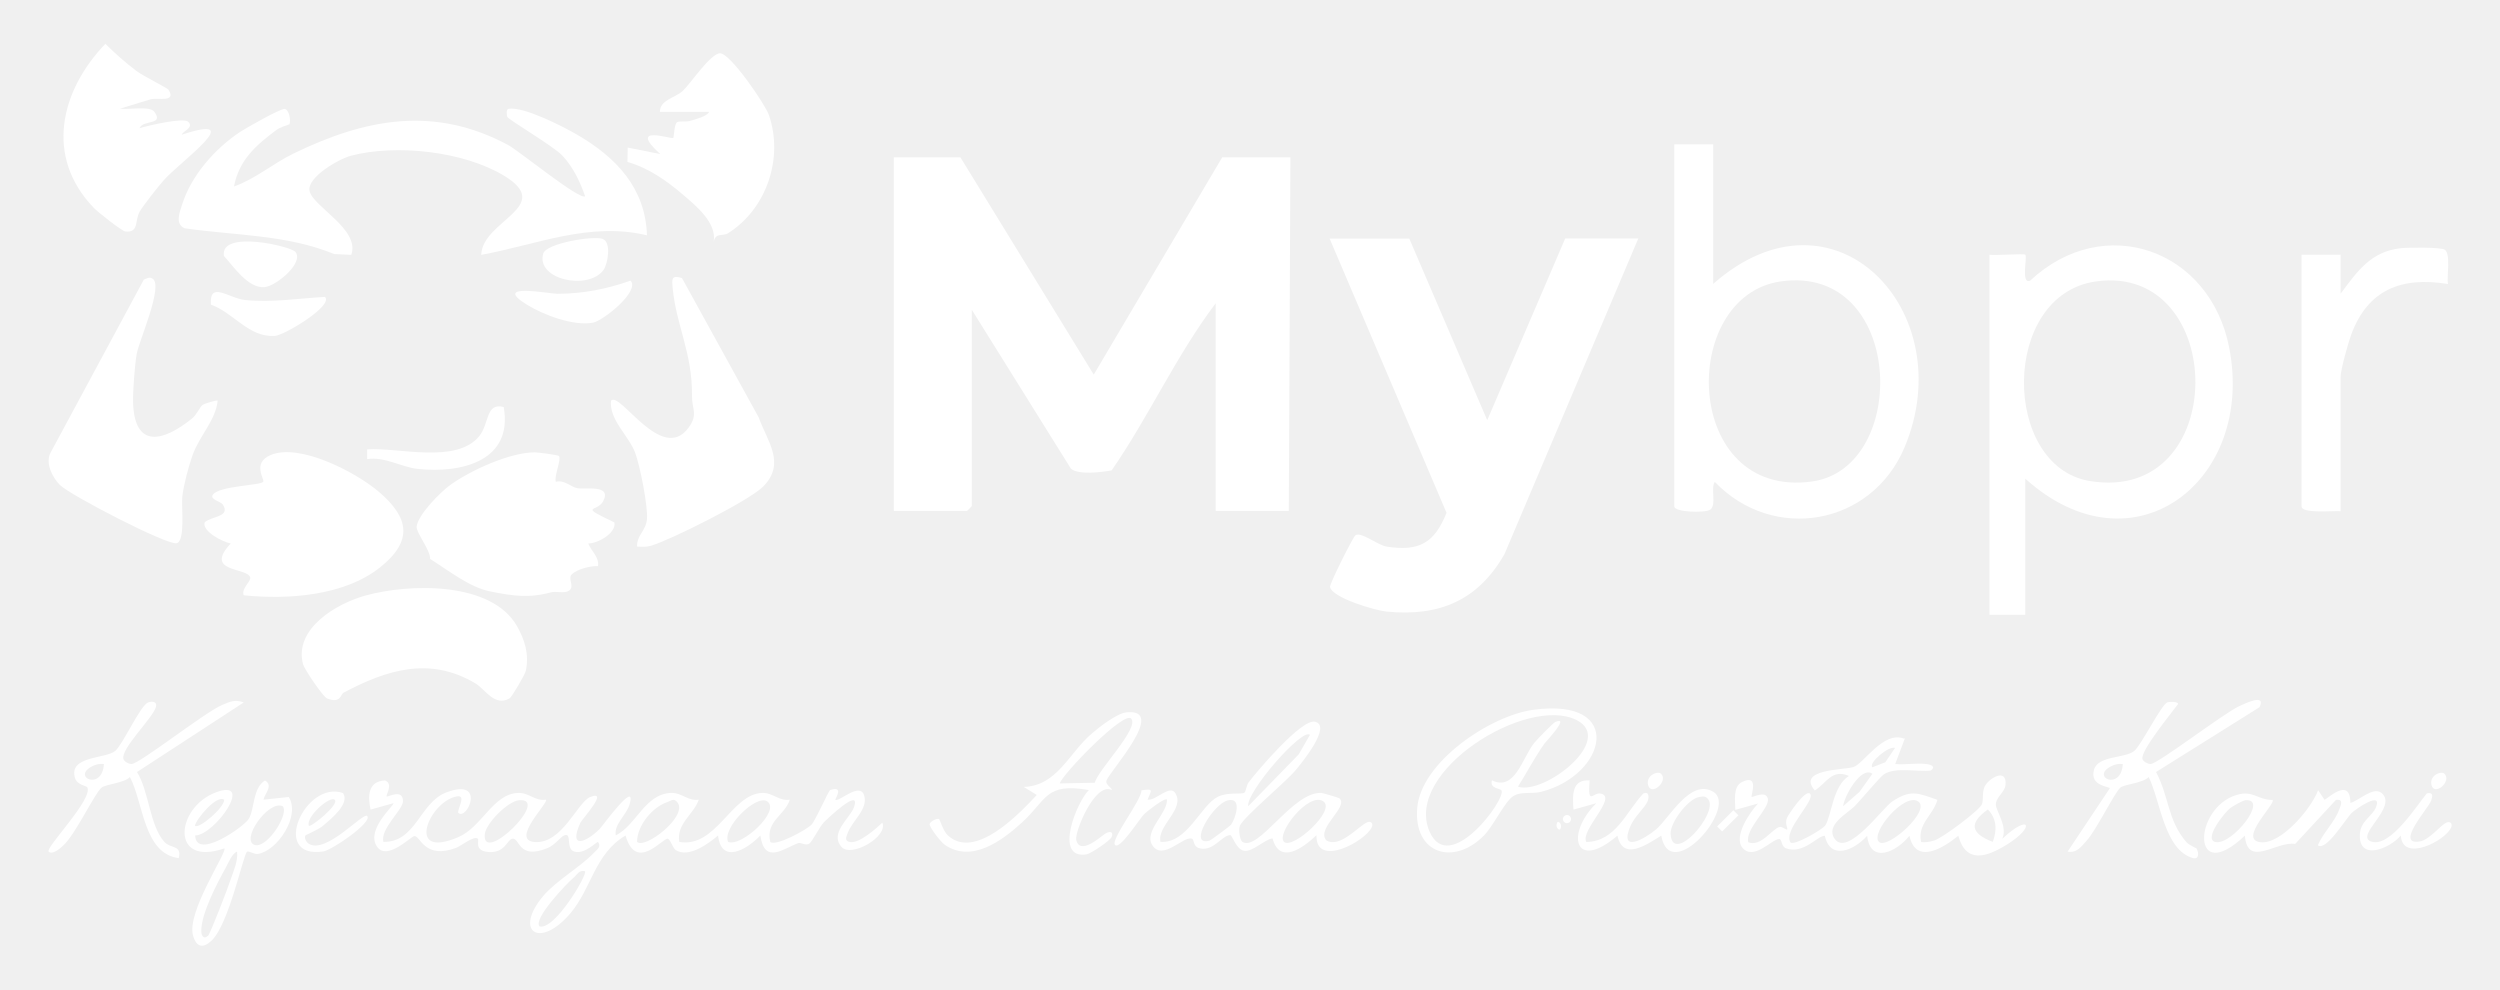
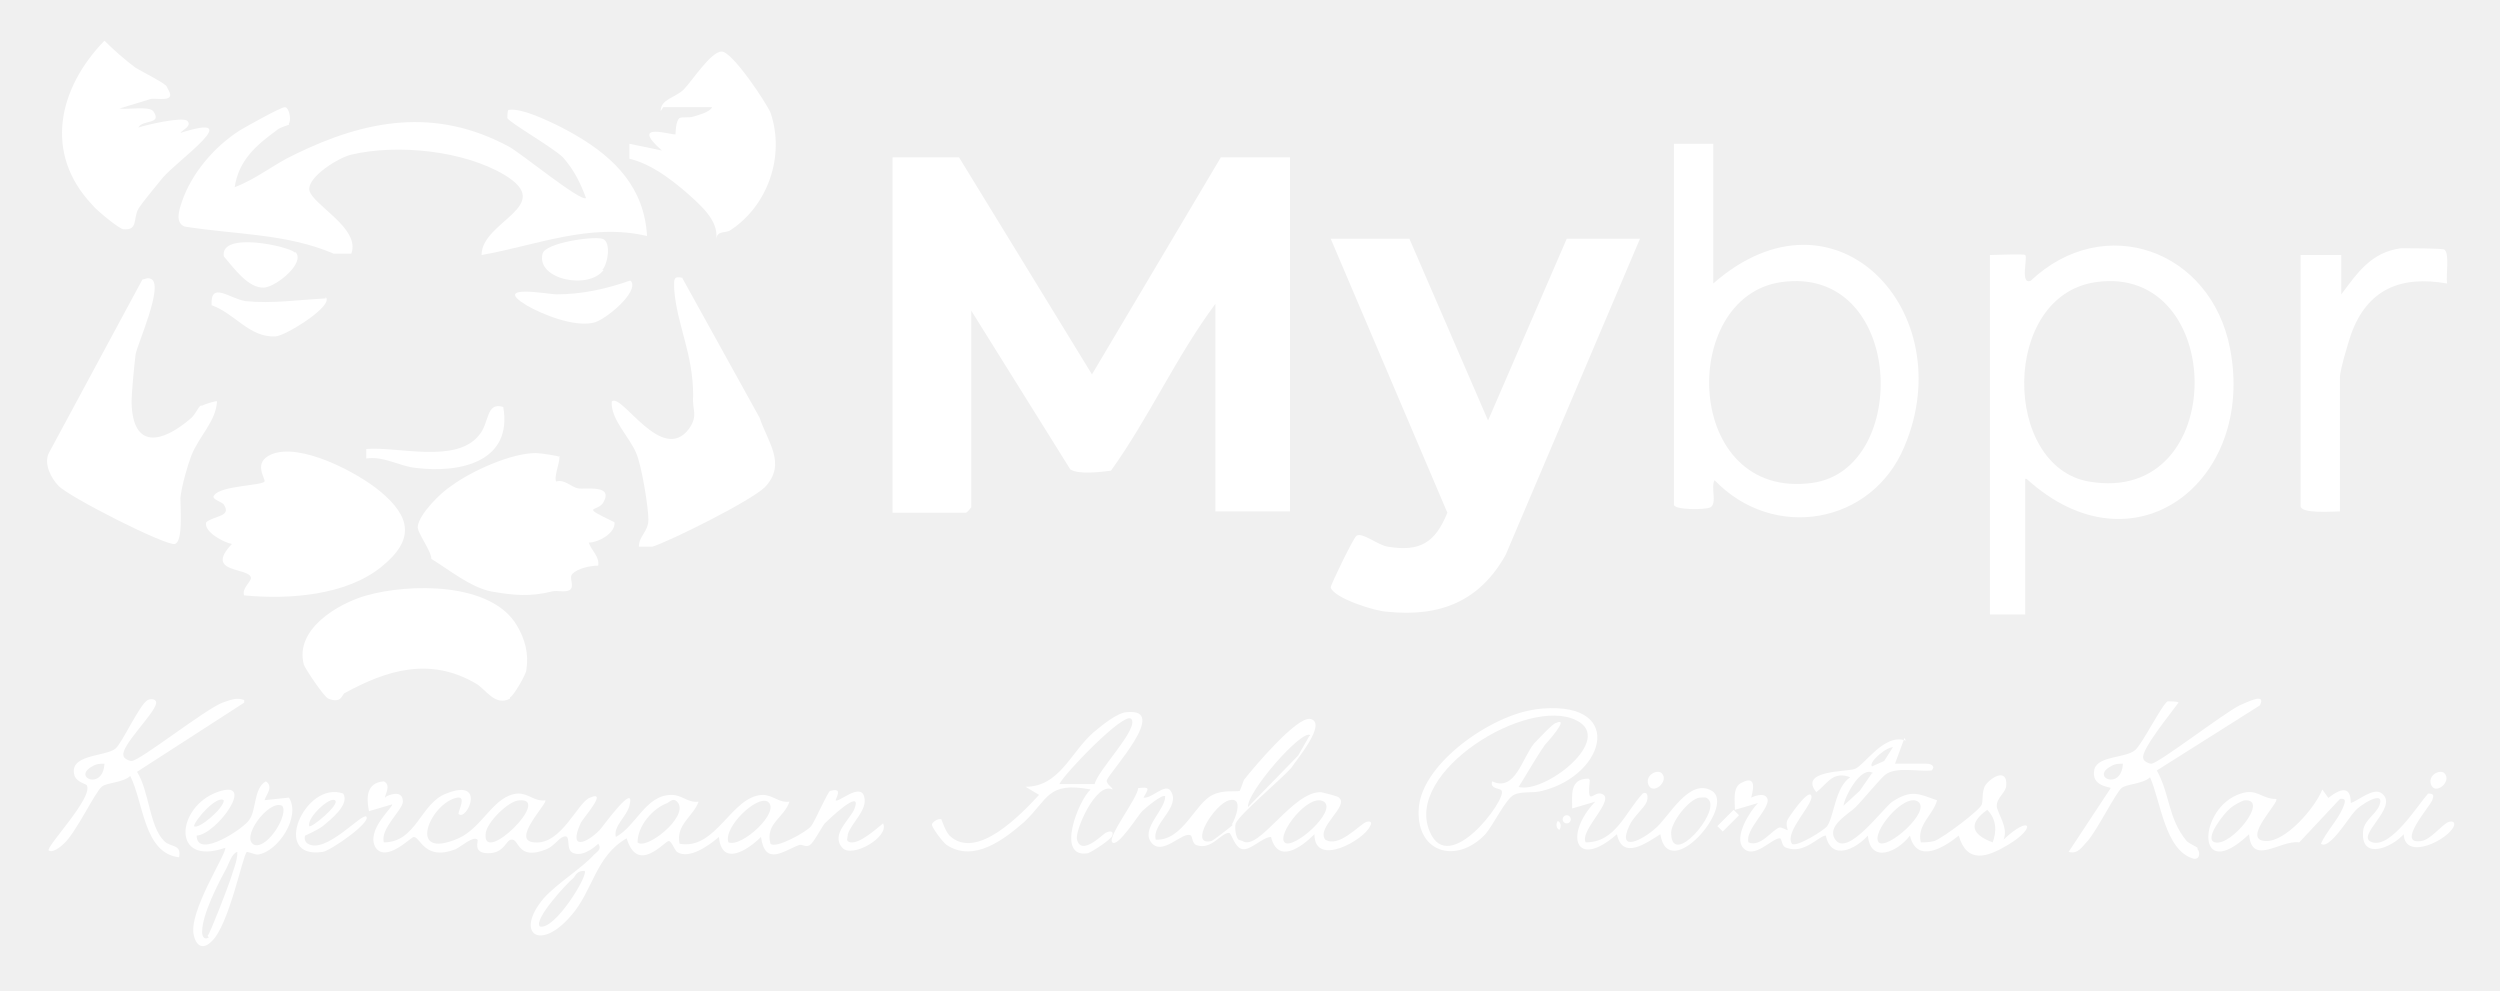
- <svg xmlns="http://www.w3.org/2000/svg" id="Layer_2" data-name="Layer 2" viewBox="0 0 184.32 72.96">
+ <svg xmlns="http://www.w3.org/2000/svg" id="Layer_2" version="1.1" viewBox="0 0 184.3 73">
  <defs>
    <style>
-       .cls-1 {
+       .st0 {
        fill: #fff;
      }
    </style>
  </defs>
  <g>
    <g>
-       <path class="cls-1" d="M90.11,11.6h5.03l-.12,26.07h-5.39v-15.31c-2.91,3.85-4.93,8.36-7.67,12.32-.76.14-2.43.35-3-.12l-7.31-11.72v14.47s-.33.36-.36.36h-5.39V11.6h4.91l9.83,16.02,9.47-16.02Z" />
+       <path class="st0" d="M90.1,11.6h5v26.1h-5.5v-15.3c-2.9,3.9-4.9,8.4-7.7,12.3-.8.1-2.4.3-3-.1l-7.3-11.7v14.5s-.3.4-.4.4h-5.4V11.6h4.9l9.8,16,9.5-16Z" />
      <g>
-         <path class="cls-1" d="M103.9,17.58l5.75,13.4,5.75-13.4h5.39l-9.87,23.28c-1.94,3.39-4.78,4.62-8.7,4.23-.82-.08-4.01-1.01-4.16-1.82-.04-.21,1.7-3.7,1.88-3.81.43-.27,1.61.73,2.3.84,2.41.38,3.53-.29,4.41-2.49l-8.62-20.22h5.87Z" />
-         <path class="cls-1" d="M126.31,10.64v10.29c8.96-7.9,18.31,2.07,14.11,12.05-2.44,5.79-9.69,7.03-13.99,2.55-.33.46.15,1.7-.34,2.05-.36.25-2.65.2-2.65-.25V10.64h2.88ZM131.28,20.75c-7.55,1.09-7.23,16.06,2.31,14.75,7.26-1,6.82-16.07-2.31-14.75Z" />
+         <path class="st0" d="M103.9,17.6l5.8,13.4,5.8-13.4h5.4l-9.9,23.3c-1.9,3.4-4.8,4.6-8.7,4.2-.8,0-4-1-4.2-1.8,0-.2,1.7-3.7,1.9-3.8.4-.3,1.6.7,2.3.8,2.4.4,3.5-.3,4.4-2.5l-8.6-20.2h5.9Z" />
+         <path class="st0" d="M126.3,10.6v10.3c9-7.9,18.3,2.1,14.1,12-2.4,5.8-9.7,7-14,2.5-.3.5.2,1.7-.3,2-.4.2-2.7.2-2.7-.2V10.6h2.9,0ZM131.3,20.8c-7.6,1.1-7.2,16.1,2.3,14.8,7.3-1,6.8-16.1-2.3-14.8Z" />
      </g>
    </g>
    <g>
-       <path class="cls-1" d="M23.96,21.89c.66.63-3.01,2.85-3.72,2.88-1.92.1-3.01-1.71-4.69-2.31-.12-1.79,1.29-.47,2.53-.34,1.95.2,3.94-.12,5.87-.23Z" />
-       <path class="cls-1" d="M46.49,20.69c.72.77-2.02,2.96-2.77,3.1-1.43.27-3.65-.57-4.88-1.33-2.64-1.64,1.66-.8,2.25-.8,1.88,0,3.65-.35,5.4-.97Z" />
-       <path class="cls-1" d="M37.14,30.02c.7,3.98-3.14,4.9-6.35,4.55-1.22-.13-2.41-.92-3.72-.72v-.72c2.3-.16,6.56,1.1,8.26-.97.75-.91.47-2.51,1.81-2.15Z" />
-       <path class="cls-1" d="M21.77,18.56c.69.8-1.42,2.54-2.27,2.61-1.22.1-2.3-1.55-2.99-2.3-.31-1.94,4.9-.72,5.25-.31Z" />
-       <path class="cls-1" d="M44.5,19.9c-1.13,1.55-5,.71-4.45-1.2.22-.77,3.68-1.33,4.37-1.09s.38,1.87.08,2.29Z" />
-       <path class="cls-1" d="M21.29,9.18s-.66.21-.91.4c-1.52,1.14-2.75,2.21-3.13,4.17,1.6-.57,2.87-1.69,4.39-2.43,5.33-2.59,10.39-3.54,15.82-.63.82.44,5.29,4.1,5.68,3.78-.38-1.09-.88-2.14-1.67-2.99-.67-.72-3.98-2.64-4.07-2.87-.04-.1-.1-.59.11-.59,1.14-.16,3.95,1.28,5.04,1.91,2.89,1.68,5.04,3.94,5.15,7.42-4.23-1.02-8.17.7-12.22,1.44.08-2.55,5.48-3.55,1.66-5.85-2.98-1.79-7.94-2.33-11.26-1.46-.91.24-3.24,1.59-3.06,2.58.2,1.15,3.75,2.83,3.08,4.73l-1.26-.06c-3.51-1.44-7.31-1.36-11.03-1.9-.73-.32-.36-1.18-.18-1.76.68-2.14,2.4-4.09,4.25-5.33.47-.31,2.99-1.74,3.31-1.71.31.03.5.88.33,1.16Z" />
-       <path class="cls-1" d="M17.97,43.89c-.2-.49.53-1.01.48-1.3-.15-.78-3.48-.34-1.44-2.52-.59-.11-2.13-.9-1.92-1.56.55-.48,1.94-.39,1.33-1.32-.15-.22-.96-.36-.73-.71.46-.67,3.52-.68,3.72-.96.12-.17-.85-1.38.54-1.97,2.15-.91,6.31,1.29,7.96,2.69,2.26,1.92,2.57,3.64.1,5.6-2.65,2.1-6.8,2.38-10.04,2.05Z" />
-       <path class="cls-1" d="M41.21,33.62c.2.23-.37,1.48-.23,1.9.64-.16,1.08.37,1.57.47.56.12,2.61-.31,1.91.98-.44.81-1.88.25.84,1.55.14.8-1.24,1.55-1.93,1.55.22.57.82.99.72,1.67-.56-.03-1.53.22-1.93.6-.33.31.24.91-.21,1.21-.36.23-.94.02-1.32.12-1.61.44-2.78.28-4.51-.07-1.52-.3-3.1-1.58-4.41-2.39.05-.62-1.06-1.96-.99-2.41.13-.88,1.73-2.5,2.47-3.04,1.5-1.08,4.38-2.4,6.23-2.41.28,0,1.73.2,1.79.27Z" />
-       <path class="cls-1" d="M37.57,51.49c-1.11.64-1.81-.69-2.51-1.1-3.38-2.02-6.56-1-9.73.68-.23.12-.19.82-1.21.43-.3-.11-1.69-2.18-1.78-2.53-.68-2.63,2.48-4.48,4.63-5.07,3.22-.88,9.24-1.05,11.14,2.25.59,1.04.91,2.09.66,3.3-.06.3-1.05,1.95-1.19,2.03Z" />
+       <path class="st0" d="M24,21.9c.7.6-3,2.9-3.7,2.9-1.9.1-3-1.7-4.7-2.3-.1-1.8,1.3-.5,2.5-.3,2,.2,3.9-.1,5.9-.2h0Z" />
+       <path class="st0" d="M46.5,20.7c.7.8-2,3-2.8,3.1-1.4.3-3.7-.6-4.9-1.3-2.6-1.6,1.7-.8,2.2-.8,1.9,0,3.7-.4,5.4-1Z" />
+       <path class="st0" d="M37.1,30c.7,4-3.1,4.9-6.4,4.5-1.2-.1-2.4-.9-3.7-.7v-.7c2.3-.2,6.6,1.1,8.3-1,.8-.9.5-2.5,1.8-2.1h0Z" />
+       <path class="st0" d="M21.8,18.6c.7.8-1.4,2.5-2.3,2.6-1.2.1-2.3-1.5-3-2.3-.3-1.9,4.9-.7,5.2-.3h0Z" />
+       <path class="st0" d="M44.5,19.9c-1.1,1.5-5,.7-4.5-1.2.2-.8,3.7-1.3,4.4-1.1s.4,1.9,0,2.3Z" />
+       <path class="st0" d="M21.3,9.2s-.7.2-.9.4c-1.5,1.1-2.8,2.2-3.1,4.2,1.6-.6,2.9-1.7,4.4-2.4,5.3-2.6,10.4-3.5,15.8-.6.8.4,5.3,4.1,5.7,3.8-.4-1.1-.9-2.1-1.7-3-.7-.7-4-2.6-4.1-2.9,0-.1,0-.6.1-.6,1.1-.2,4,1.3,5,1.9,2.9,1.7,5,3.9,5.2,7.4-4.2-1-8.2.7-12.2,1.4,0-2.5,5.5-3.6,1.7-5.9-3-1.8-7.9-2.3-11.3-1.5-.9.2-3.2,1.6-3.1,2.6.2,1.1,3.8,2.8,3.1,4.7h-1.3c-3.5-1.5-7.3-1.4-11-2-.7-.3-.4-1.2-.2-1.8.7-2.1,2.4-4.1,4.3-5.3.5-.3,3-1.7,3.3-1.7.3,0,.5.9.3,1.2h0Z" />
+       <path class="st0" d="M18,43.9c-.2-.5.5-1,.5-1.3-.1-.8-3.5-.3-1.4-2.5-.6-.1-2.1-.9-1.9-1.6.6-.5,1.9-.4,1.3-1.3-.1-.2-1-.4-.7-.7.5-.7,3.5-.7,3.7-1,.1-.2-.9-1.4.5-2,2.1-.9,6.3,1.3,8,2.7,2.3,1.9,2.6,3.6.1,5.6-2.6,2.1-6.8,2.4-10,2.1Z" />
+       <path class="st0" d="M41.2,33.6c.2.2-.4,1.5-.2,1.9.6-.2,1.1.4,1.6.5.6.1,2.6-.3,1.9,1-.4.8-1.9.2.8,1.5.1.8-1.2,1.5-1.9,1.5.2.6.8,1,.7,1.7-.6,0-1.5.2-1.9.6-.3.3.2.9-.2,1.2-.4.2-.9,0-1.3.1-1.6.4-2.8.3-4.5,0-1.5-.3-3.1-1.6-4.4-2.4,0-.6-1.1-2-1-2.4.1-.9,1.7-2.5,2.5-3,1.5-1.1,4.4-2.4,6.2-2.4.3,0,1.7.2,1.8.3Z" />
+       <path class="st0" d="M37.6,51.5c-1.1.6-1.8-.7-2.5-1.1-3.4-2-6.6-1-9.7.7-.2.1-.2.8-1.2.4-.3-.1-1.7-2.2-1.8-2.5-.7-2.6,2.5-4.5,4.6-5.1,3.2-.9,9.2-1,11.1,2.2.6,1,.9,2.1.7,3.3,0,.3-1,2-1.2,2h0Z" />
      <g>
-         <path class="cls-1" d="M14.93,29.86c.17-.12,1.07-.38,1.12-.32-.15,1.45-1.32,2.55-1.85,4.01-.3.84-.66,2.2-.76,3.07-.08.75.24,3.24-.41,3.43s-7.86-3.54-8.61-4.29c-.55-.55-1.09-1.6-.7-2.37l6.88-12.77c.23-.09.42-.24.67-.06.77.56-1.02,4.57-1.19,5.53-.14.76-.29,2.78-.27,3.58.11,3.49,2.28,2.85,4.33,1.2.38-.3.58-.85.79-1.01Z" />
-         <path class="cls-1" d="M12.42,6.61c.61.96-.76.59-1.28.7l-2.29.7c.6.1,2.19-.23,2.53.23.74,1.02-.84.56-1.09,1.21.63-.19,3.25-.81,3.59-.47.45.43-.42.7-.48.95,5.01-1.64-.16,2.02-1.32,3.35-.41.46-1.48,1.82-1.77,2.3-.39.66-.04,1.59-1.06,1.49-.27-.03-2.08-1.47-2.34-1.75-3.62-3.76-2.47-8.62.86-12.09.71.71,1.49,1.4,2.3,2.01.46.35,2.27,1.25,2.35,1.37Z" />
+         <path class="st0" d="M14.9,29.9c.2-.1,1.1-.4,1.1-.3-.1,1.5-1.3,2.5-1.9,4-.3.8-.7,2.2-.8,3.1,0,.8.2,3.2-.4,3.4s-7.9-3.5-8.6-4.3c-.5-.5-1.1-1.6-.7-2.4l6.9-12.8c.2,0,.4-.2.7,0,.8.6-1,4.6-1.2,5.5-.1.8-.3,2.8-.3,3.6.1,3.5,2.3,2.9,4.3,1.2.4-.3.6-.9.8-1Z" />
+         <path class="st0" d="M12.4,6.6c.6,1-.8.6-1.3.7l-2.3.7c.6.1,2.2-.2,2.5.2.7,1-.8.6-1.1,1.2.6-.2,3.2-.8,3.6-.5.4.4-.4.7-.5.9,5-1.6-.2,2-1.3,3.3-.4.5-1.5,1.8-1.8,2.3-.4.7,0,1.6-1.1,1.5-.3,0-2.1-1.5-2.3-1.8-3.6-3.8-2.5-8.6.9-12.1.7.7,1.5,1.4,2.3,2,.5.3,2.3,1.2,2.3,1.4Z" />
      </g>
      <g>
-         <path class="cls-1" d="M50.28,20.5l5.65,10.26c.64,1.78,2.02,3.38.36,5.09-1.02,1.05-6.81,3.94-8.3,4.39-.33.1-.68.07-1.02.06-.03-.85.65-1.14.73-2.03.08-.94-.52-3.96-.87-4.89-.47-1.25-1.94-2.45-1.78-3.84.65-.73,3.74,4.67,5.71,2,.73-.99.25-1.35.26-2.35.03-3.18-1.15-5.16-1.42-7.9-.07-.73-.11-1.03.68-.79Z" />
-         <path class="cls-1" d="M48.65,8.25c.01-.9,1.12-1.02,1.69-1.55s2.05-2.77,2.75-2.77c.76,0,3.32,3.75,3.6,4.55,1.1,3.21-.19,6.94-3.02,8.72-.38.24-.91-.08-1.05.62.23-1.39-1.27-2.62-2.27-3.47-1.2-1.03-2.54-1.97-4.09-2.41l.02-1.06,2.4.48c-2.47-2.24.84-1.07.96-1.19.05-.06.07-1.03.28-1.16.18-.11.67,0,.97-.1.35-.11,1.25-.33,1.39-.66h-3.6Z" />
+         <path class="st0" d="M50.3,20.5l5.7,10.3c.6,1.8,2,3.4.4,5.1-1,1-6.8,3.9-8.3,4.4-.3,0-.7,0-1,0,0-.8.7-1.1.7-2,0-.9-.5-4-.9-4.9-.5-1.2-1.9-2.5-1.8-3.8.7-.7,3.7,4.7,5.7,2,.7-1,.2-1.4.3-2.4,0-3.2-1.2-5.2-1.4-7.9,0-.7-.1-1,.7-.8Z" />
+         <path class="st0" d="M48.7,8.2c0-.9,1.1-1,1.7-1.6s2-2.8,2.8-2.8,3.3,3.8,3.6,4.5c1.1,3.2-.2,6.9-3,8.7-.4.2-.9,0-1,.6.2-1.4-1.3-2.6-2.3-3.5-1.2-1-2.5-2-4.1-2.4v-1.1s2.4.5,2.4.5c-2.5-2.2.8-1.1,1-1.2,0,0,0-1,.3-1.2.2-.1.7,0,1-.1.3-.1,1.2-.3,1.4-.7h-3.6Z" />
      </g>
    </g>
    <g>
-       <path class="cls-1" d="M149.32,35.28v10.05h-2.64v-26.55c.43.07,2.54-.1,2.64,0,.17.17-.35,2.21.36,1.91,5.45-5.09,13.28-2.31,14.68,4.97,1.9,9.83-7.1,16.79-15.04,9.63ZM154.53,20.75c-7.04.99-6.95,13.62-.48,14.71,10.44,1.76,10.23-16.09.48-14.71Z" />
-       <path class="cls-1" d="M169.69,18.78h2.88s0,2.87,0,2.87c1.22-1.63,2.21-3.1,4.43-3.35.51-.06,2.99-.08,3.25.11.45.32.14,1.93.23,2.53-3.42-.56-5.91.4-7.14,3.76-.21.56-.77,2.58-.77,3.06v9.93c-.51-.05-2.88.21-2.88-.36v-18.54Z" />
+       <path class="st0" d="M149.3,35.3v10h-2.6v-26.5c.4,0,2.5-.1,2.6,0,.2.2-.4,2.2.4,1.9,5.4-5.1,13.3-2.3,14.7,5,1.9,9.8-7.1,16.8-15,9.6h0ZM154.5,20.8c-7,1-6.9,13.6-.5,14.7,10.4,1.8,10.2-16.1.5-14.7Z" />
+       <path class="st0" d="M169.7,18.8h2.9v2.9c1.2-1.6,2.2-3.1,4.4-3.4.5,0,3,0,3.2.1.4.3.1,1.9.2,2.5-3.4-.6-5.9.4-7.1,3.8-.2.6-.8,2.6-.8,3.1v9.9c-.5,0-2.9.2-2.9-.4v-18.5h0Z" />
    </g>
  </g>
  <g>
-     <path class="cls-1" d="M28.51,58.72c.07.07,1.21-.61,1.2.36,0,.62-1.7,2.04-1.44,2.99,2.4.04,2.67-2.89,4.62-3.64,3-1.15,1.54,2.14.89,1.49-.04-.35.64-1.34-.12-1.2-2.03.39-3.82,4.7.13,3,1.76-.75,2.56-3.21,4.43-3.26.79-.02,1.23.62,2.03.5.23.21-2.64,2.97-.84,3.12,2.03.17,3.17-2.95,4.11-3.32,1.42-.56-.6,1.62-.73,1.9-.9,1.98.41,1.46,1.42.46.16-.15,2.73-3.71,2.22-1.85-.23.83-1.18,1.49-1.03,2.32,1.52-.75,2.15-3.07,4.09-3.13.79-.02,1.23.62,2.03.5-.38,1.1-1.65,1.74-1.44,3.11,2.72.49,3.84-3.54,6.12-3.61.79-.02,1.23.62,2.03.5-.36,1.16-1.8,1.57-1.44,3.11.36.37,2.69-.89,3.04-1.27.33-.36,1.25-2.52,1.39-2.56.77-.23.63.19.36.72.25.22,1.81-1.34,2.13-.32s-.89,1.87-1.22,2.8c-.1.27-.25.55.17.64.65.14,1.92-.97,2.39-1.43.46,1.02-2.28,2.6-3,1.8-.92-1.03.62-2.12.91-2.93.57-1.58-2.03.91-2.23,1.12-.34.37-.85,1.44-1.08,1.57-.26.15-.62-.11-.79-.05-1.09.39-2.49,1.61-2.8-.56-.99,1.03-2.87,2.15-3.12,0-.72.61-2.15,1.67-3.11,1.08-.24-.15-.38-.78-.6-.84-.35-.09-2.33,2.5-3.11-.24-2.28,1.35-2.49,3.88-4.07,5.74-2.26,2.66-4.2,1.34-2-1.28.95-1.13,2.79-2.17,3.74-3.19.18-.2.58-.42.3-.79-.06-.08-.99.96-1.76.7-.66-.22-.11-1.45-.75-1.18-.26.11-.67.71-1.22.93-2.2.9-2.02-.82-2.6-.69-.37.08-.52,1.04-1.69.98s-.71-.86-.84-.98c-.27-.26-1.23.53-1.6.67-2.33.87-2.62-.86-3.07-.87-.25,0-2.04,1.89-2.78.76-.82-1.27,1.36-3.07,1.22-3.18l-1.68.47c-.21-.97-.21-2.09,1.07-2.15.65.27.02,1.09.12,1.19ZM38.26,59c-.81.07-2.45,1.71-2.52,2.52-.2,2.3,4.93-2.74,2.52-2.52ZM46.97,62.07c.58.56,3.71-1.85,3-2.88-.29-.39-.45-.16-.78-.05-1.11.38-2.21,1.73-2.22,2.92ZM53.68,62.07c.99.41,3.92-2.31,2.88-2.99-.81-.53-3.33,1.94-2.88,2.99ZM43.13,64.23c-.45-.1-.57.25-.84.48-.5.41-3.01,3.05-2.51,3.59,1.11.32,3.56-3.85,3.35-4.06Z" />
-     <path class="cls-1" d="M140.45,54.42l-.72,1.91c.73.07,1.57-.09,2.28,0,.35.04.74.18.35.48-1.01.12-2.58-.28-3.45.27-.3.19-1.72,1.91-2.18,2.37-.51.51-2.18,1.38-1.46,2.4.95,1.34,3.53-2.28,4.23-2.75,1.37-.91,1.88-.64,3.34-.13-.31,1.14-1.49,1.77-1.2,3.11.34.05.64-.02.96-.11.62-.18,3.4-2.27,3.53-2.69.12-.38,0-.83.18-1.26.27-.62,1.69-1.48,1.55-.13-.05.51-.73.91-.71,1.45.02.46.89,1.61.47,2.51,2.03-1.92,2.5-.9.31.44-1.47.9-2.97,1.41-3.55-.67-1.15.94-3.14,2.14-3.6,0-.93,1.17-2.88,2.13-3.12,0-.93,1.05-2.71,1.86-3.12,0-.53-.02-1.56,1.38-2.85.93-.38-.13-.3-.7-.51-.69-.55,0-1.86,1.61-2.7.66-.71-.81.53-2.65,1.14-3.28l-1.68.47c0-.64-.19-1.7.47-2.04,1.34-.68.66,1.02.73,1.08.07.07,1.04-.51,1.2.13.17.69-1.71,2.26-1.44,3.22.95.36,1.77-1.02,2.31-1.13.2-.04.49.25.56.18.05-.05-.19-.45-.02-.85.1-.24,1.37-2.14,1.7-1.78.44.48-2.02,2.68-1.44,3.59.26.27,2.39-.97,2.57-1.26.46-.73.55-2.91,1.74-3.64-1.27-.55-1.66.54-2.52,1.07-1.34-1.57,2.08-1.51,2.83-1.72s2.22-2.71,3.76-2.1ZM139.73,55.14c-.49-.17-2,1.12-1.68,1.43l.95-.37.72-1.06ZM138.05,57.05c-.85-.6-2.09,1.68-2.16,2.39l1.21-1.06.95-1.33ZM138.53,62.07c.61.6,3.9-2.34,2.88-2.99s-3.53,2.34-2.88,2.99ZM146.92,62.07c.32-.83.31-1.71-.36-2.39-1.44,1.03-1.24,1.77.36,2.39Z" />
-     <path class="cls-1" d="M91.57,62.05c1.19.84,3.71-3.69,5.85-3.59.09,0,1.26.35,1.32.39.75.62-1.72,2.2-.96,3.1.98.63,2.39-1.05,3.01-1.32.28-.12.48.07.35.35-.43,1.02-4.14,3.06-4.08.6-1.02.97-2.72,2.18-3.24.23-.63.1-1.48,1.04-2.12.91-.57-.11-.85-1.16-1-1.15-.64.02-1.29,1.32-2.36.94-.33-.12-.33-.6-.42-.65-.59-.36-2.19,1.7-2.97.44-.63-1.01,1.13-2.32,1.09-3.35-.16-.17-1.5.89-1.68,1.07-.33.32-1.79,2.65-2.15,2.28s1.95-3.3,1.95-4.03c.9-.14.75-.03.45.68.56.14,1.63-1.14,2.04-.48.75,1.18-1.36,2.4-1.09,3.6,1.99.12,2.94-2.67,4.22-3.32.76-.38,1.71-.15,1.97-.31.1-.06.15-.55.31-.76.65-.86,3.89-4.68,4.88-4.47,1.32.28-1.05,3.14-1.43,3.59-.75.89-3.81,3.43-4.09,4.07-.13.3,0,1.05.15,1.16ZM96.58,54.18c-.56-.55-4.73,4.24-4.55,5.26l3.72-3.82.83-1.44ZM90.76,60.81c.33-.47.86-2.07-.24-1.8s-2.98,3.42-1.35,2.97c.11-.03,1.53-1.09,1.59-1.17ZM94.67,62.07c.61.6,3.9-2.35,2.88-3-1.08-.69-3.49,2.39-2.88,3Z" />
-     <path class="cls-1" d="M171.37,58.96c.11.07,1.91-1.8,1.92.24.64-.18,1.69-1.23,2.29-.74,1.28,1.05-2.09,3.2-.71,3.6s3.3-2.65,4.06-3.57c.48-.1.43.21.31.55-.2.55-2.7,3.3-.84,3,.73-.12,1.51-1.19,1.97-1.39.28-.12.47.07.35.35-.41.99-3.61,2.62-3.71.6-.85.99-3.14,1.92-3.02-.12.05-.94.93-1.32,1.18-1.95.51-1.26-1.46.1-1.77.39-.43.4-1.9,2.88-2.51,2.4.39-.93,1.22-1.68,1.57-2.62.12-.32.36-.82-.24-.72l-3,3.24c-1.42-.22-3.51,1.8-3.71-.61-3.99,3.78-3.82-2.04-.61-3,1.22-.37,1.52.36,2.65.37.28.25-2.63,2.97-.84,3.12,1.5.12,3.71-2.5,4.2-3.84l.48.72ZM165.54,59c-.19.02-.91.43-1.11.58-.4.3-2,2.3-1.09,2.5,1.22.26,3.98-3.24,2.2-3.08Z" />
-     <path class="cls-1" d="M19.41,58.96l1.88-.2c.88,1.39-.83,3.97-2.28,4.2-.25.04-.69-.24-.79-.17-.29.2-1.33,5.37-2.64,6.58-.63.58-1.1.44-1.34-.36-.53-1.74,2.54-6.21,2.3-6.46-4.01,1.39-3.59-3-.65-4.12s-.04,3.13-1.5,3.17c.07,1.83,3.57-.63,3.94-1.21.45-.7.28-2.28,1.21-2.85.63.39-.02.96-.12,1.43ZM16.53,58.97c-.53-.42-2.06,1.4-2.16,1.91.3.27,2.17-1.34,2.16-1.91ZM20.84,59.44c-1.05-.49-3.18,2.55-2.03,2.87.96.18,2.53-2.35,2.03-2.87ZM15.33,69.01c.18-.17,1.51-3.64,1.68-4.18.22-.66.54-1.31.47-2.04-.37.13-.65.84-.84,1.19-.64,1.15-1.81,3.39-1.8,4.66,0,.38.21.63.48.36Z" />
-     <path class="cls-1" d="M113.07,52.33c6.78-.92,5.39,4.82.55,6.05-.7.18-1.47-.06-2.07.33s-1.48,2.23-2.14,2.89c-2.25,2.28-5.21,1.34-4.92-2.04s5.38-6.8,8.57-7.23ZM111.92,58c1.93.63,7.19-3.45,4.32-4.91-3.64-1.85-12.74,3.77-10.85,8.2,1.44,3.38,5.7-2.42,5.31-3.02-.09-.15-.89-.12-.7-.74,1.69.84,2.24-1.66,3.11-2.75.19-.24,1.41-1.49,1.56-1.55,1.13-.48-.71,1.47-.8,1.59-.71,1.01-1.3,2.14-1.96,3.19Z" />
-     <path class="cls-1" d="M161.96,62.6c.16.25.19.8-.29.66-2.11-.6-2.39-4.24-3.25-5.97-.46.46-1.77.52-2.09.78-.39.31-1.78,3.13-2.46,3.88-.39.43-.74.97-1.43.84l3.11-4.67c.04-.13-1.52-.14-1.16-1.38.3-1.04,2.29-.82,2.96-1.37.53-.44,2-3.43,2.45-3.59.12-.04.75-.08.79.12-.49.67-2.8,3.47-2.63,4.06.05.18.36.36.59.37.53.01,5.33-3.7,6.53-4.26.46-.21,2.01-.97,1.51.07l-7.63,4.78c.97,1.81.84,3.54,2.23,5.16.22.25.74.43.79.51ZM156.51,56.33c-.32-.04-.61.03-.89.18-1.5.79.78,1.82.89-.18Z" />
-     <path class="cls-1" d="M17.97,51.79l-7.87,5.13c.87,1.37.94,3.95,2.01,5.14.48.54,1.31.21,1.07,1.21-2.6-.34-2.59-4.05-3.6-5.98-.46.46-1.77.52-2.09.78-.51.41-1.89,3.39-2.81,4.25-.23.22-.8.73-1.09.47s3.33-3.92,2.84-4.75c-.07-.11-.74-.16-.9-.68-.49-1.64,2.23-1.4,2.96-1.99.54-.44,1.84-3.32,2.41-3.57.25-.11.72-.12.59.34-.22.79-2.6,3.06-2.39,3.82.05.18.36.36.59.37.58.01,5.38-3.8,6.68-4.35.59-.25.95-.43,1.6-.19ZM7.66,56.33c-.32-.04-.61.03-.89.18-1.5.79.78,1.82.89-.18Z" />
-     <path class="cls-1" d="M81.96,58.24c-1.24-.59-2.75,3.13-2.61,3.69.28,1.17,1.81-.26,2.13-.46.36-.23.64-.14.48.24-.11.27-1.54,1.23-1.85,1.28-2.45.39-.73-3.86.17-4.74-3.22-.57-3.1.72-4.92,2.38-1.47,1.35-3.73,3.03-5.71,1.65-.32-.23-1.12-1.28-1.11-1.52,0-.15.53-.48.71-.36.05.04.29.87.62,1.18,2,1.87,5.26-1.56,6.57-2.97l-.96-.59c2.48-.09,3.32-2.5,5.03-3.95.57-.49,1.83-1.47,2.54-1.55,3.05-.31-1.22,4.33-1.47,5.02-.12.34.51.6.37.71ZM83.4,52.98c-.53-.59-5.04,4.06-5.27,4.78l2.59-.05c.2-.92,3.31-4.03,2.68-4.73Z" />
-     <path class="cls-1" d="M117.2,57.53c-.15,1.95.23.86.82.98,1.28.26-1.55,2.72-1.06,3.57,2.17-.05,2.92-2.21,4.2-3.58.43-.18.43.27.32.56-.2.5-.96,1.12-1.27,1.84-.87,2.03,1.03.98,1.91.23.97-.84,2.52-3.76,4.2-2.75,1.85,1.11-3.17,6.92-3.84,3.23-1.09.67-2.82,1.9-3.23,0-3.13,2.68-3.87-.09-1.56-2.39l-1.68.47c-.07-1.02-.16-2.25,1.2-2.15ZM125.28,58.76c-.82.13-2.15,1.89-2.11,2.71.11,2.36,3.51-1.46,2.79-2.52-.2-.27-.38-.24-.68-.19Z" />
-     <path class="cls-1" d="M22.52,61.6c-.11.15.05.48.23.6,1.27.83,4.03-2.34,4.32-2.04.43.44-2.58,2.52-3.25,2.62-3.94.56-1.32-5.29,1.47-4.31.53.78-.89,1.91-1.46,2.4-.36.31-1.27.67-1.31.73ZM24.68,58.97c-.35-.33-2.15,1.26-1.91,1.91.14.15,2.27-1.57,1.91-1.91Z" />
-     <path class="cls-1" d="M180.23,57.05c.55.56-.74,1.68-.96.83-.18-.71.72-1.07.96-.83Z" />
-     <path class="cls-1" d="M122.47,57.05c.55.56-.74,1.68-.96.83-.18-.71.72-1.07.96-.83Z" />
-     <polygon class="cls-1" points="127.8 59.74 128.17 60.11 126.97 61.3 126.6 60.93 127.8 59.74" />
-     <circle class="cls-1" cx="115.53" cy="60.39" r=".3" />
-     <path class="cls-1" d="M115.04,61.12c-.08.16-.41-.14-.23-.48.08-.16.41.14.23.48Z" />
+     <path class="st0" d="M28.5,58.7c0,0,1.2-.6,1.2.4,0,.6-1.7,2-1.4,3,2.4,0,2.7-2.9,4.6-3.6,3-1.2,1.5,2.1.9,1.5,0-.3.6-1.3-.1-1.2-2,.4-3.8,4.7.1,3,1.8-.8,2.6-3.2,4.4-3.3.8,0,1.2.6,2,.5.2.2-2.6,3-.8,3.1,2,.2,3.2-3,4.1-3.3,1.4-.6-.6,1.6-.7,1.9-.9,2,.4,1.5,1.4.5.2-.2,2.7-3.7,2.2-1.8-.2.8-1.2,1.5-1,2.3,1.5-.8,2.2-3.1,4.1-3.1.8,0,1.2.6,2,.5-.4,1.1-1.7,1.7-1.4,3.1,2.7.5,3.8-3.5,6.1-3.6.8,0,1.2.6,2,.5-.4,1.2-1.8,1.6-1.4,3.1.4.4,2.7-.9,3-1.3.3-.4,1.2-2.5,1.4-2.6.8-.2.6.2.4.7.2.2,1.8-1.3,2.1-.3.3,1-.9,1.9-1.2,2.8,0,.3-.2.5.2.6.7.1,1.9-1,2.4-1.4.5,1-2.3,2.6-3,1.8-.9-1,.6-2.1.9-2.9.6-1.6-2,.9-2.2,1.1-.3.4-.8,1.4-1.1,1.6-.3.2-.6-.1-.8,0-1.1.4-2.5,1.6-2.8-.6-1,1-2.9,2.2-3.1,0-.7.6-2.2,1.7-3.1,1.1-.2-.2-.4-.8-.6-.8-.3,0-2.3,2.5-3.1-.2-2.3,1.3-2.5,3.9-4.1,5.7-2.3,2.7-4.2,1.3-2-1.3,1-1.1,2.8-2.2,3.7-3.2.2-.2.6-.4.3-.8,0,0-1,1-1.8.7-.7-.2-.1-1.5-.8-1.2-.3.1-.7.7-1.2.9-2.2.9-2-.8-2.6-.7-.4,0-.5,1-1.7,1s-.7-.9-.8-1c-.3-.3-1.2.5-1.6.7-2.3.9-2.6-.9-3.1-.9-.2,0-2,1.9-2.8.8-.8-1.3,1.4-3.1,1.2-3.2l-1.7.5c-.2-1-.2-2.1,1.1-2.2.6.3,0,1.1.1,1.2h0ZM38.3,59c-.8,0-2.5,1.7-2.5,2.5-.2,2.3,4.9-2.7,2.5-2.5ZM47,62.1c.6.6,3.7-1.8,3-2.9-.3-.4-.5-.2-.8,0-1.1.4-2.2,1.7-2.2,2.9h0ZM53.7,62.1c1,.4,3.9-2.3,2.9-3-.8-.5-3.3,1.9-2.9,3ZM43.1,64.2c-.5,0-.6.2-.8.5-.5.4-3,3.1-2.5,3.6,1.1.3,3.6-3.8,3.3-4.1h0Z" />
+     <path class="st0" d="M140.4,54.4l-.7,1.9c.7,0,1.6,0,2.3,0,.4,0,.7.2.4.5-1,.1-2.6-.3-3.4.3-.3.2-1.7,1.9-2.2,2.4-.5.5-2.2,1.4-1.5,2.4.9,1.3,3.5-2.3,4.2-2.8,1.4-.9,1.9-.6,3.3-.1-.3,1.1-1.5,1.8-1.2,3.1.3,0,.6,0,1-.1.6-.2,3.4-2.3,3.5-2.7.1-.4,0-.8.2-1.3.3-.6,1.7-1.5,1.6-.1,0,.5-.7.9-.7,1.5,0,.5.9,1.6.5,2.5,2-1.9,2.5-.9.3.4-1.5.9-3,1.4-3.6-.7-1.1.9-3.1,2.1-3.6,0-.9,1.2-2.9,2.1-3.1,0-.9,1-2.7,1.9-3.1,0-.5,0-1.6,1.4-2.9.9-.4-.1-.3-.7-.5-.7-.6,0-1.9,1.6-2.7.7-.7-.8.5-2.7,1.1-3.3l-1.7.5c0-.6-.2-1.7.5-2,1.3-.7.7,1,.7,1.1,0,0,1-.5,1.2.1.2.7-1.7,2.3-1.4,3.2.9.4,1.8-1,2.3-1.1.2,0,.5.2.6.2,0,0-.2-.5,0-.8.1-.2,1.4-2.1,1.7-1.8.4.5-2,2.7-1.4,3.6.3.3,2.4-1,2.6-1.3.5-.7.6-2.9,1.7-3.6-1.3-.5-1.7.5-2.5,1.1-1.3-1.6,2.1-1.5,2.8-1.7s2.2-2.7,3.8-2.1h0ZM139.7,55.1c-.5-.2-2,1.1-1.7,1.4l.9-.4.7-1.1h0ZM138.1,57c-.9-.6-2.1,1.7-2.2,2.4l1.2-1.1s.9-1.3.9-1.3ZM138.5,62.1c.6.6,3.9-2.3,2.9-3s-3.5,2.3-2.9,3ZM146.9,62.1c.3-.8.3-1.7-.4-2.4-1.4,1-1.2,1.8.4,2.4Z" />
+     <path class="st0" d="M91.6,62c1.2.8,3.7-3.7,5.8-3.6,0,0,1.3.3,1.3.4.8.6-1.7,2.2-1,3.1,1,.6,2.4-1,3-1.3.3-.1.5,0,.3.3-.4,1-4.1,3.1-4.1.6-1,1-2.7,2.2-3.2.2-.6,0-1.5,1-2.1.9-.6-.1-.8-1.2-1-1.2-.6,0-1.3,1.3-2.4.9-.3-.1-.3-.6-.4-.7-.6-.4-2.2,1.7-3,.4-.6-1,1.1-2.3,1.1-3.3-.2-.2-1.5.9-1.7,1.1-.3.3-1.8,2.7-2.2,2.3s1.9-3.3,1.9-4c.9-.1.8,0,.4.7.6.1,1.6-1.1,2-.5.8,1.2-1.4,2.4-1.1,3.6,2,.1,2.9-2.7,4.2-3.3.8-.4,1.7-.2,2-.3,0,0,.2-.5.3-.8.7-.9,3.9-4.7,4.9-4.5,1.3.3-1.1,3.1-1.4,3.6-.8.9-3.8,3.4-4.1,4.1-.1.3,0,1,.2,1.2h0ZM96.6,54.2c-.6-.5-4.7,4.2-4.6,5.3l3.7-3.8s.8-1.4.8-1.4ZM90.8,60.8c.3-.5.9-2.1-.2-1.8s-3,3.4-1.3,3c.1,0,1.5-1.1,1.6-1.2ZM94.7,62.1c.6.6,3.9-2.3,2.9-3-1.1-.7-3.5,2.4-2.9,3Z" />
+     <path class="st0" d="M171.4,59c.1,0,1.9-1.8,1.9.2.6-.2,1.7-1.2,2.3-.7,1.3,1-2.1,3.2-.7,3.6s3.3-2.7,4.1-3.6c.5,0,.4.2.3.5-.2.5-2.7,3.3-.8,3,.7-.1,1.5-1.2,2-1.4.3-.1.5,0,.4.3-.4,1-3.6,2.6-3.7.6-.9,1-3.1,1.9-3-.1,0-.9.9-1.3,1.2-2,.5-1.3-1.5,0-1.8.4-.4.4-1.9,2.9-2.5,2.4.4-.9,1.2-1.7,1.6-2.6.1-.3.4-.8-.2-.7l-3,3.2c-1.4-.2-3.5,1.8-3.7-.6-4,3.8-3.8-2-.6-3,1.2-.4,1.5.4,2.6.4.3.2-2.6,3-.8,3.1,1.5.1,3.7-2.5,4.2-3.8l.5.7h0ZM165.5,59c-.2,0-.9.4-1.1.6-.4.3-2,2.3-1.1,2.5,1.2.3,4-3.2,2.2-3.1Z" />
+     <path class="st0" d="M19.4,59l1.9-.2c.9,1.4-.8,4-2.3,4.2-.2,0-.7-.2-.8-.2-.3.2-1.3,5.4-2.6,6.6-.6.6-1.1.4-1.3-.4-.5-1.7,2.5-6.2,2.3-6.5-4,1.4-3.6-3-.6-4.1s0,3.1-1.5,3.2c0,1.8,3.6-.6,3.9-1.2.5-.7.3-2.3,1.2-2.8.6.4,0,1-.1,1.4h0ZM16.5,59c-.5-.4-2.1,1.4-2.2,1.9.3.3,2.2-1.3,2.2-1.9ZM20.8,59.4c-1-.5-3.2,2.5-2,2.9,1,.2,2.5-2.3,2-2.9ZM15.3,69c.2-.2,1.5-3.6,1.7-4.2.2-.7.5-1.3.5-2-.4.1-.6.8-.8,1.2-.6,1.1-1.8,3.4-1.8,4.7,0,.4.2.6.5.4h0Z" />
+     <path class="st0" d="M113.1,52.3c6.8-.9,5.4,4.8.6,6-.7.2-1.5,0-2.1.3s-1.5,2.2-2.1,2.9c-2.2,2.3-5.2,1.3-4.9-2s5.4-6.8,8.6-7.2h0ZM111.9,58c1.9.6,7.2-3.5,4.3-4.9-3.6-1.8-12.7,3.8-10.8,8.2,1.4,3.4,5.7-2.4,5.3-3,0-.2-.9-.1-.7-.7,1.7.8,2.2-1.7,3.1-2.8.2-.2,1.4-1.5,1.6-1.5,1.1-.5-.7,1.5-.8,1.6-.7,1-1.3,2.1-2,3.2h0Z" />
+     <path class="st0" d="M162,62.6c.2.2.2.8-.3.7-2.1-.6-2.4-4.2-3.2-6-.5.5-1.8.5-2.1.8-.4.3-1.8,3.1-2.5,3.9-.4.4-.7,1-1.4.8l3.1-4.7c0-.1-1.5-.1-1.2-1.4.3-1,2.3-.8,3-1.4.5-.4,2-3.4,2.4-3.6.1,0,.8,0,.8.1-.5.7-2.8,3.5-2.6,4.1,0,.2.4.4.6.4.5,0,5.3-3.7,6.5-4.3.5-.2,2-1,1.5,0l-7.6,4.8c1,1.8.8,3.5,2.2,5.2.2.2.7.4.8.5h0ZM156.5,56.3c-.3,0-.6,0-.9.2-1.5.8.8,1.8.9-.2Z" />
+     <path class="st0" d="M18,51.8l-7.9,5.1c.9,1.4.9,4,2,5.1.5.5,1.3.2,1.1,1.2-2.6-.3-2.6-4-3.6-6-.5.5-1.8.5-2.1.8-.5.4-1.9,3.4-2.8,4.2-.2.2-.8.7-1.1.5s3.3-3.9,2.8-4.8c0-.1-.7-.2-.9-.7-.5-1.6,2.2-1.4,3-2,.5-.4,1.8-3.3,2.4-3.6.2-.1.7-.1.6.3-.2.8-2.6,3.1-2.4,3.8,0,.2.4.4.6.4.6,0,5.4-3.8,6.7-4.3.6-.2,1-.4,1.6-.2ZM7.7,56.3c-.3,0-.6,0-.9.2-1.5.8.8,1.8.9-.2Z" />
+     <path class="st0" d="M82,58.2c-1.2-.6-2.8,3.1-2.6,3.7.3,1.2,1.8-.3,2.1-.5.4-.2.6-.1.5.2-.1.3-1.5,1.2-1.8,1.3-2.4.4-.7-3.9.2-4.7-3.2-.6-3.1.7-4.9,2.4-1.5,1.3-3.7,3-5.7,1.7-.3-.2-1.1-1.3-1.1-1.5,0-.2.5-.5.7-.4,0,0,.3.9.6,1.2,2,1.9,5.3-1.6,6.6-3l-1-.6c2.5,0,3.3-2.5,5-4,.6-.5,1.8-1.5,2.5-1.5,3.1-.3-1.2,4.3-1.5,5-.1.3.5.6.4.7h0ZM83.4,53c-.5-.6-5,4.1-5.3,4.8h2.6c.2-1,3.3-4.1,2.7-4.8Z" />
+     <path class="st0" d="M117.2,57.5c-.2,2,.2.9.8,1,1.3.3-1.6,2.7-1.1,3.6,2.2,0,2.9-2.2,4.2-3.6.4-.2.4.3.3.6-.2.5-1,1.1-1.3,1.8-.9,2,1,1,1.9.2,1-.8,2.5-3.8,4.2-2.8,1.8,1.1-3.2,6.9-3.8,3.2-1.1.7-2.8,1.9-3.2,0-3.1,2.7-3.9,0-1.6-2.4l-1.7.5c0-1-.2-2.2,1.2-2.2h0ZM125.3,58.8c-.8.1-2.2,1.9-2.1,2.7.1,2.4,3.5-1.5,2.8-2.5-.2-.3-.4-.2-.7-.2Z" />
+     <path class="st0" d="M22.5,61.6c-.1.2,0,.5.2.6,1.3.8,4-2.3,4.3-2,.4.4-2.6,2.5-3.2,2.6-3.9.6-1.3-5.3,1.5-4.3.5.8-.9,1.9-1.5,2.4-.4.3-1.3.7-1.3.7ZM24.7,59c-.4-.3-2.1,1.3-1.9,1.9.1.2,2.3-1.6,1.9-1.9Z" />
+     <path class="st0" d="M180.2,57c.6.6-.7,1.7-1,.8-.2-.7.7-1.1,1-.8Z" />
+     <path class="st0" d="M122.5,57c.6.6-.7,1.7-1,.8-.2-.7.7-1.1,1-.8Z" />
+     <polygon class="st0" points="127.8 59.7 128.2 60.1 127 61.3 126.6 60.9 127.8 59.7" />
+     <circle class="st0" cx="115.5" cy="60.4" r=".3" />
+     <path class="st0" d="M115,61.1c0,.2-.4-.1-.2-.5,0-.2.4.1.2.5Z" />
  </g>
</svg>
